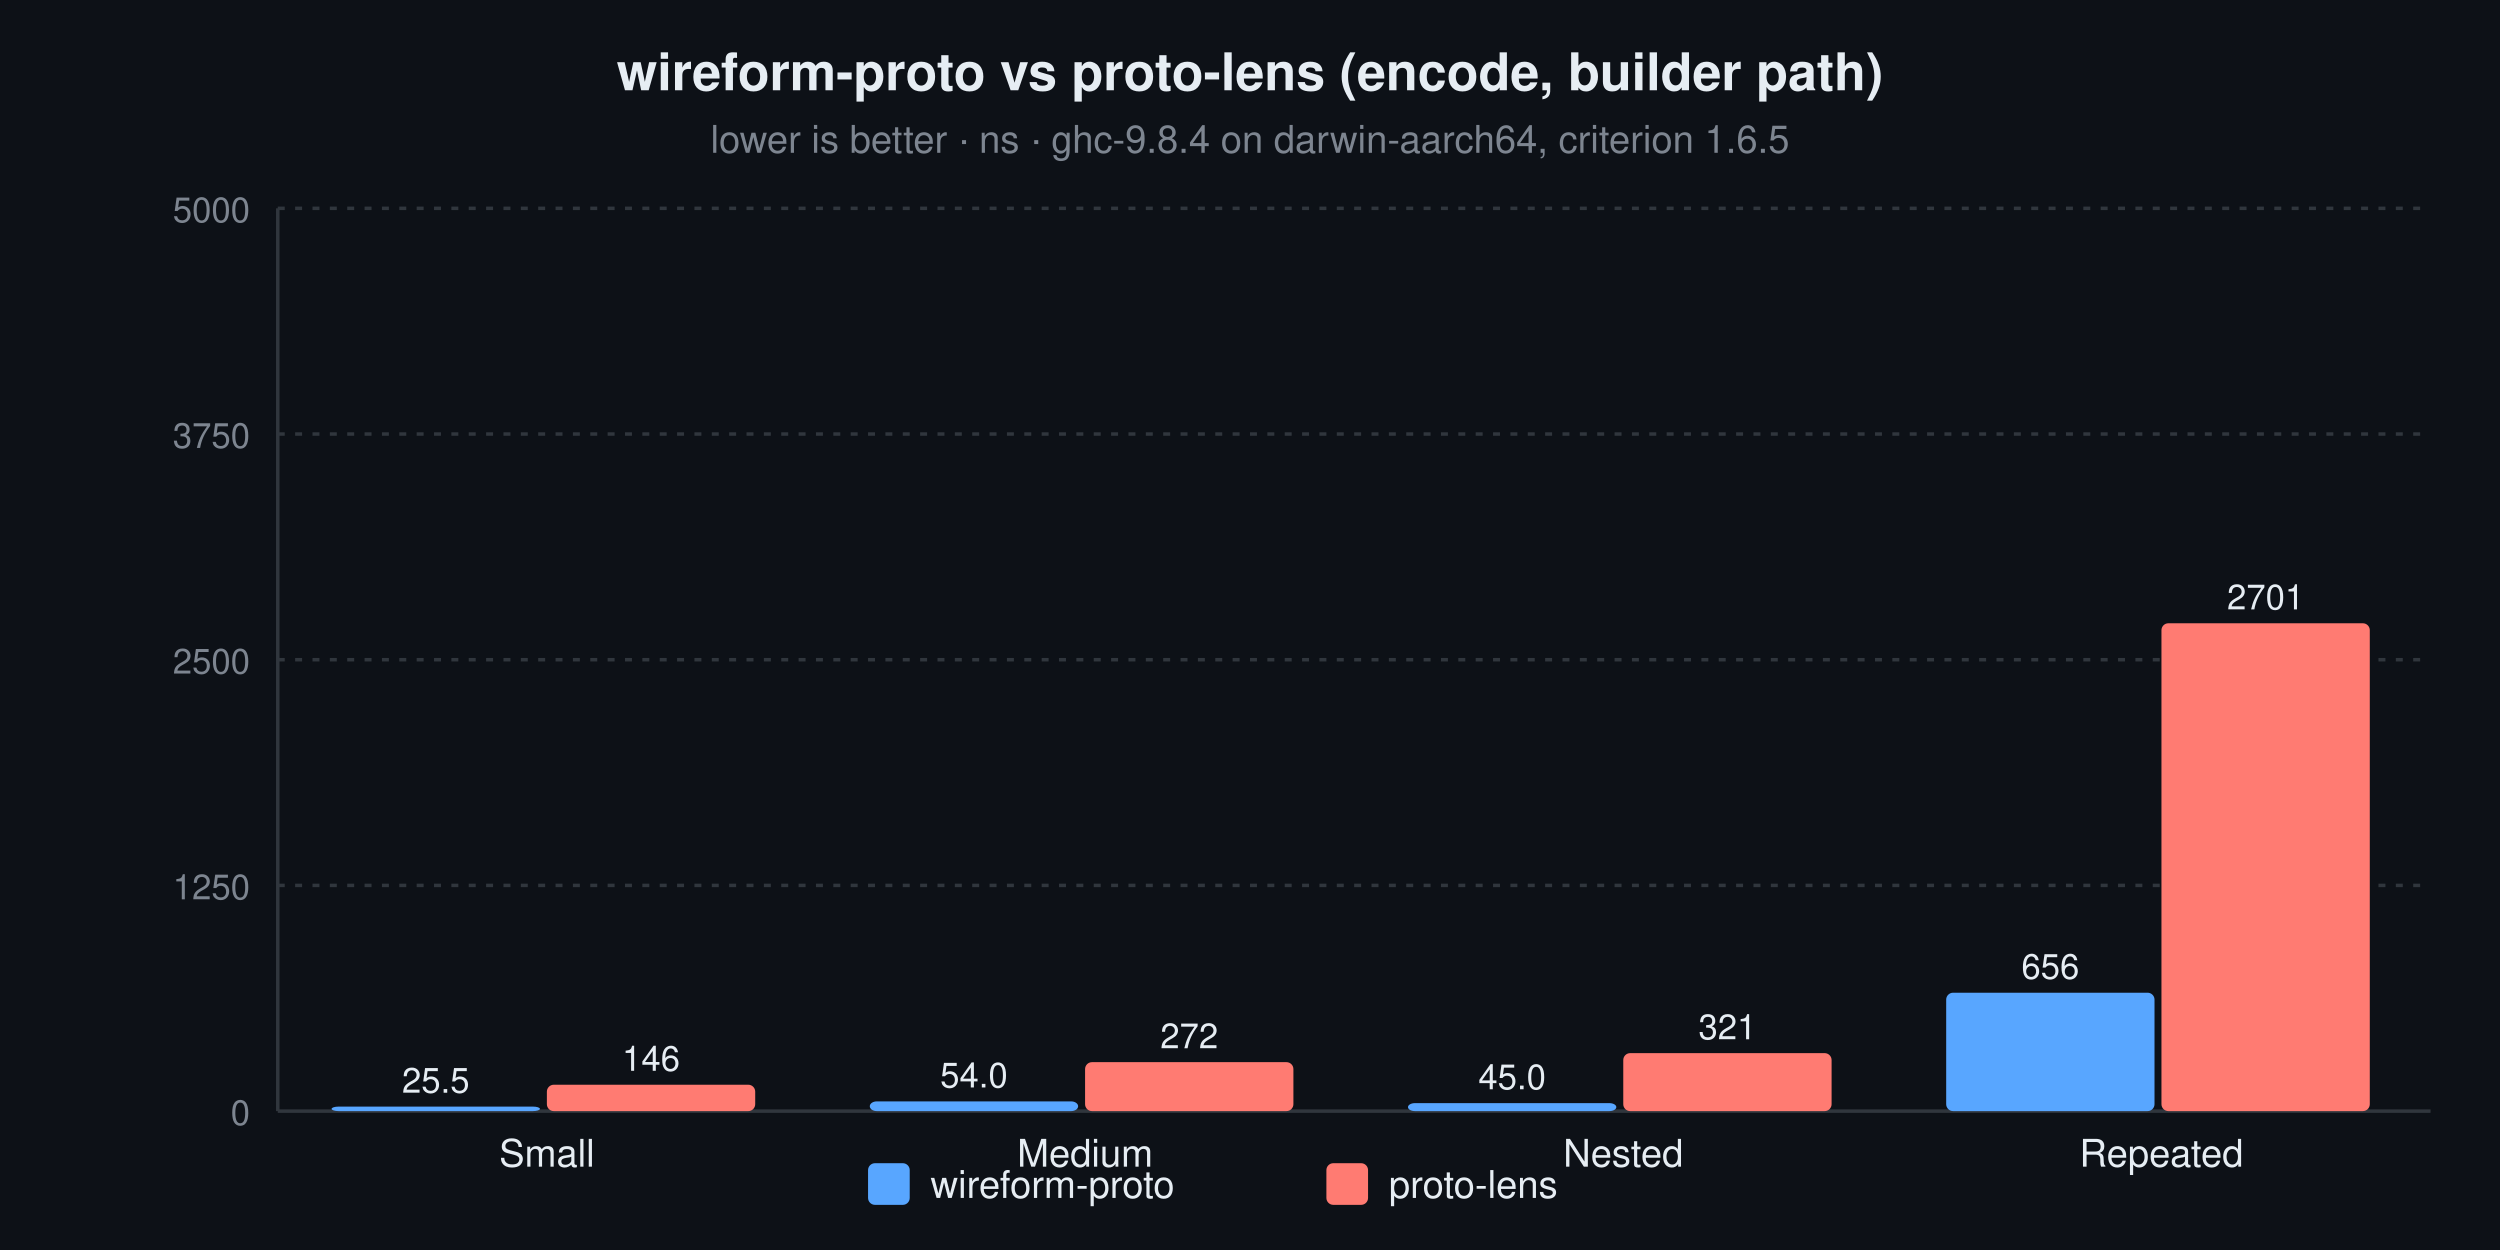
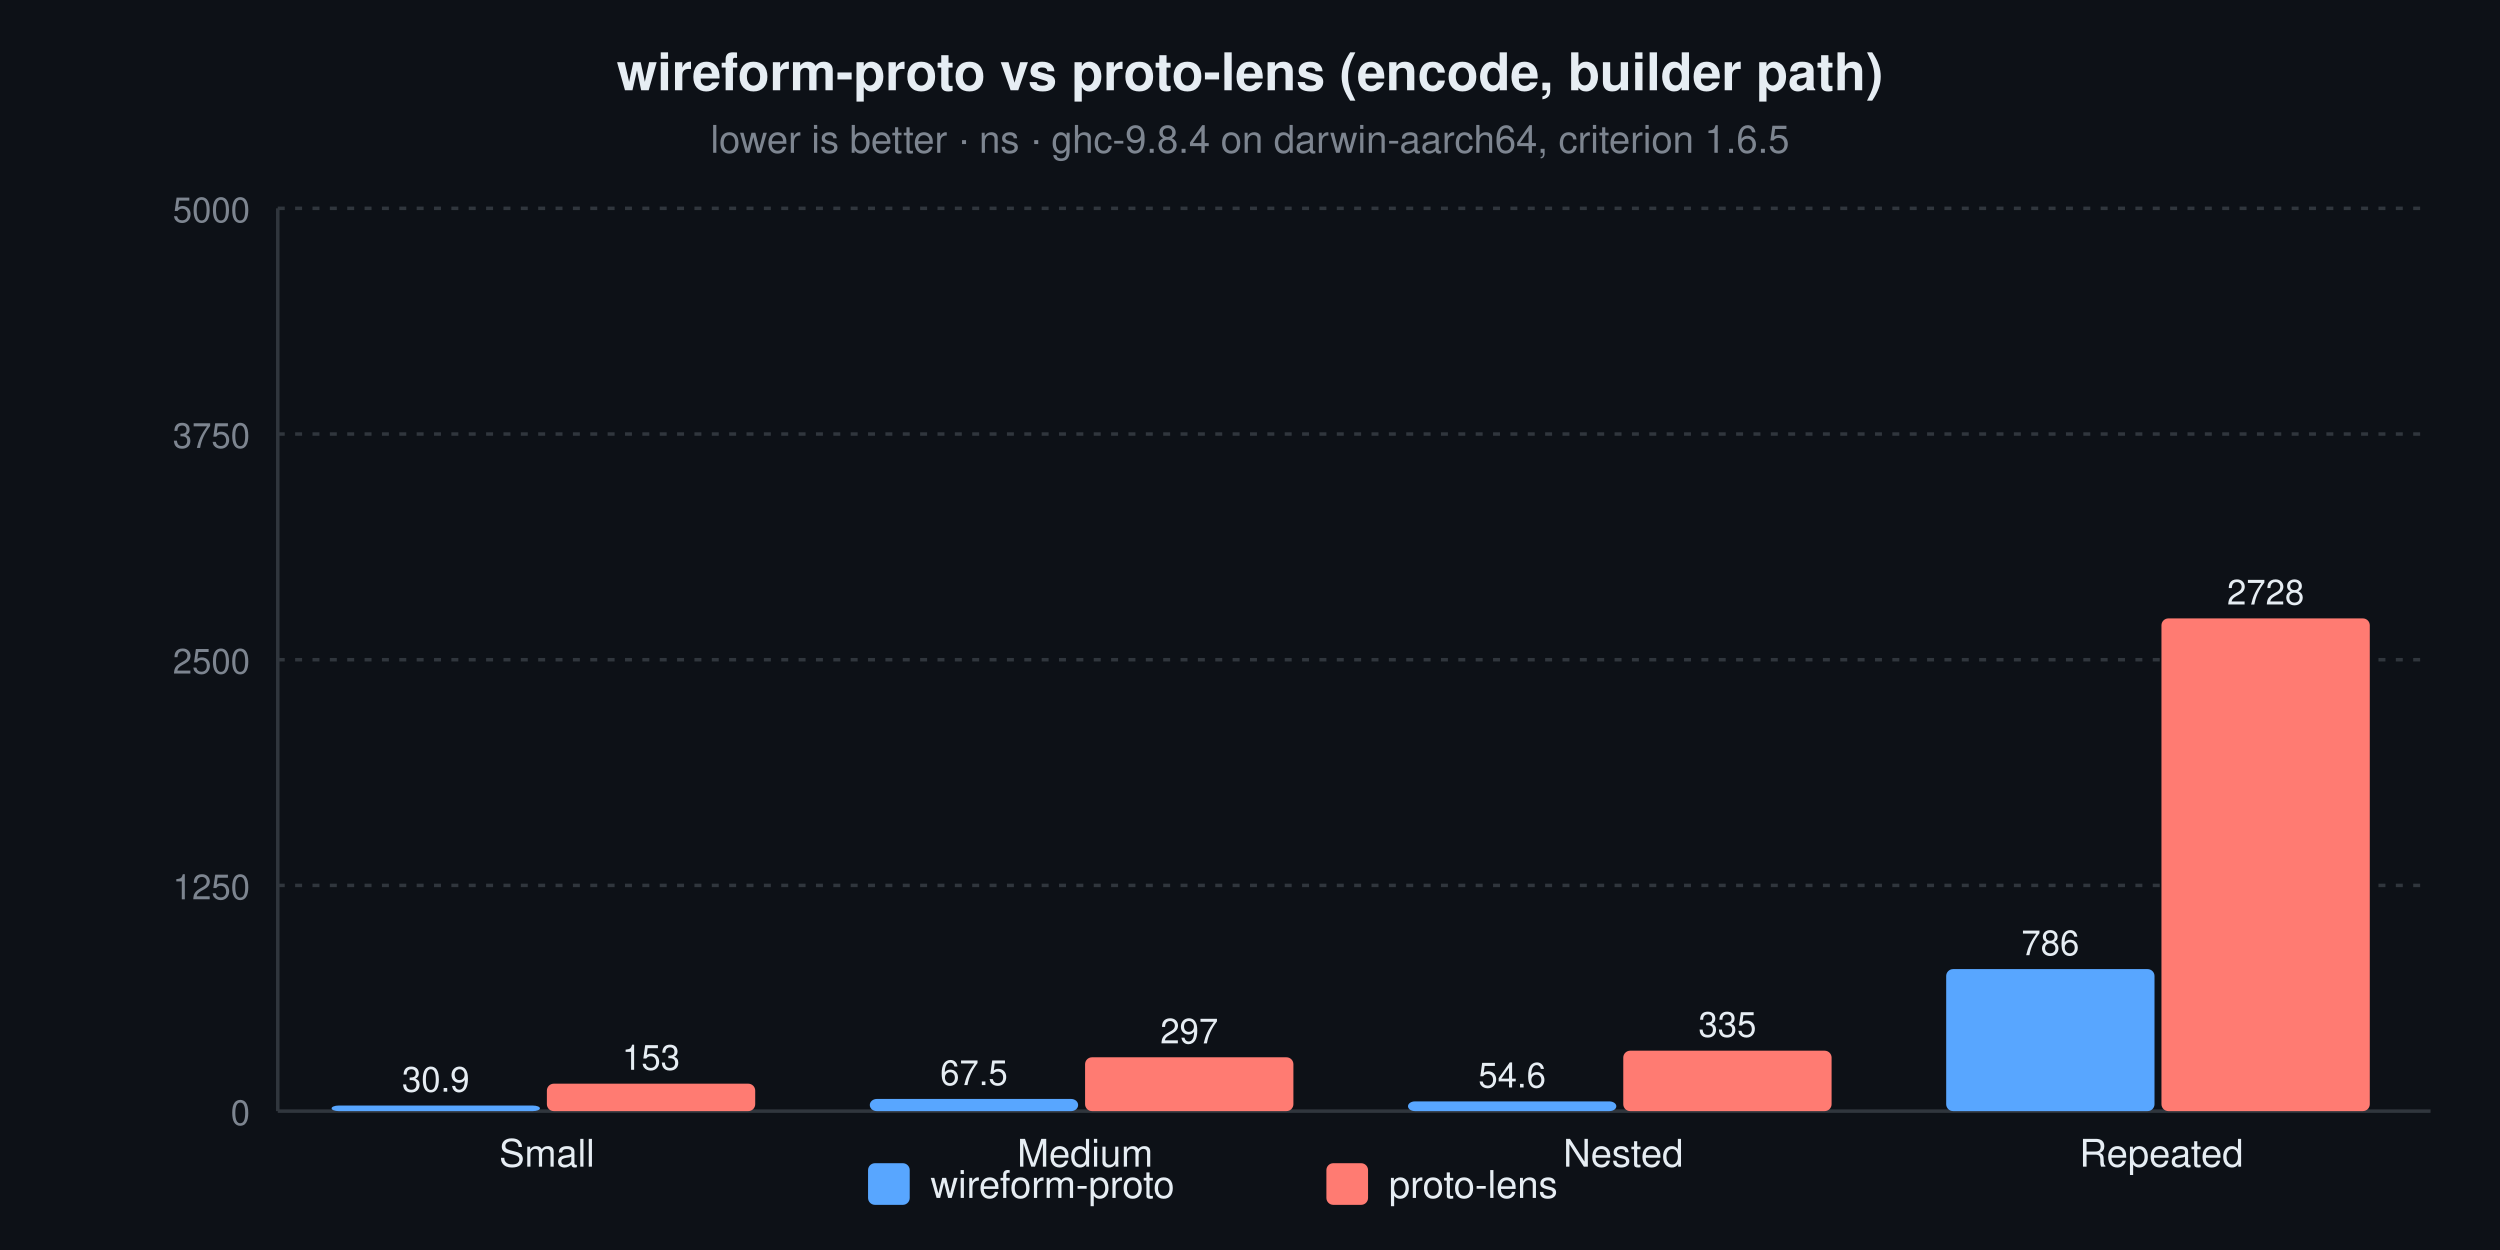
<svg xmlns="http://www.w3.org/2000/svg" viewBox="0 0 720 360" width="720" height="360" font-family="ui-sans-serif, system-ui, -apple-system, BlinkMacSystemFont, &quot;Segoe UI&quot;, Helvetica, Arial, sans-serif" font-size="12">
  <rect x="0" y="0" width="720" height="360" fill="#0d1117" />
  <text x="360" y="26" text-anchor="middle" font-size="15" font-weight="600" fill="#e6edf3">wireform-proto vs proto-lens (encode, builder path)</text>
  <text x="360" y="44" text-anchor="middle" font-size="11" fill="#7d8590">lower is better · ns · ghc-9.8.4 on darwin-aarch64, criterion 1.6.5</text>
  <g stroke="#30363d" stroke-width="1">
    <line x1="80" y1="320" x2="700" y2="320" />
    <line x1="80" y1="60" x2="80" y2="320" />
  </g>
  <g>
    <g />
    <text x="72" y="324" text-anchor="end" font-size="10" fill="#7d8590">0</text>
    <line x1="80" y1="255" x2="700" y2="255" stroke="#30363d" stroke-width="1" stroke-dasharray="2 3" />
    <text x="72" y="259" text-anchor="end" font-size="10" fill="#7d8590">1250</text>
    <line x1="80" y1="190" x2="700" y2="190" stroke="#30363d" stroke-width="1" stroke-dasharray="2 3" />
    <text x="72" y="194" text-anchor="end" font-size="10" fill="#7d8590">2500</text>
    <line x1="80" y1="125" x2="700" y2="125" stroke="#30363d" stroke-width="1" stroke-dasharray="2 3" />
    <text x="72" y="129" text-anchor="end" font-size="10" fill="#7d8590">3750</text>
    <line x1="80" y1="60" x2="700" y2="60" stroke="#30363d" stroke-width="1" stroke-dasharray="2 3" />
    <text x="72" y="64" text-anchor="end" font-size="10" fill="#7d8590">5000</text>
  </g>
  <g>
-     <rect x="95.5" y="318.7" width="60" height="1.3" rx="2" fill="#58a6ff" />
-     <rect x="157.5" y="312.4" width="60" height="7.6" rx="2" fill="#ff7b72" />
-     <rect x="250.5" y="317.2" width="60" height="2.8" rx="2" fill="#58a6ff" />
-     <rect x="312.5" y="305.9" width="60" height="14.1" rx="2" fill="#ff7b72" />
-     <rect x="405.5" y="317.7" width="60" height="2.3" rx="2" fill="#58a6ff" />
-     <rect x="467.5" y="303.3" width="60" height="16.7" rx="2" fill="#ff7b72" />
-     <rect x="560.5" y="285.9" width="60" height="34.1" rx="2" fill="#58a6ff" />
-     <rect x="622.5" y="179.5" width="60" height="140.5" rx="2" fill="#ff7b72" />
+     <rect x="95.5" y="318.4" width="60" height="1.6" rx="2" fill="#58a6ff" />
+     <rect x="157.5" y="312.1" width="60" height="7.9" rx="2" fill="#ff7b72" />
+     <rect x="250.5" y="316.5" width="60" height="3.5" rx="2" fill="#58a6ff" />
+     <rect x="312.5" y="304.5" width="60" height="15.5" rx="2" fill="#ff7b72" />
+     <rect x="405.5" y="317.2" width="60" height="2.8" rx="2" fill="#58a6ff" />
+     <rect x="467.5" y="302.6" width="60" height="17.4" rx="2" fill="#ff7b72" />
+     <rect x="560.5" y="279.1" width="60" height="40.9" rx="2" fill="#58a6ff" />
+     <rect x="622.5" y="178.1" width="60" height="141.9" rx="2" fill="#ff7b72" />
  </g>
  <g>
-     <text x="125.5" y="314.7" text-anchor="middle" font-size="10" fill="#e6edf3">25.5</text>
-     <text x="187.5" y="308.4" text-anchor="middle" font-size="10" fill="#e6edf3">146</text>
-     <text x="280.5" y="313.2" text-anchor="middle" font-size="10" fill="#e6edf3">54.0</text>
-     <text x="342.5" y="301.9" text-anchor="middle" font-size="10" fill="#e6edf3">272</text>
-     <text x="435.5" y="313.7" text-anchor="middle" font-size="10" fill="#e6edf3">45.0</text>
-     <text x="497.5" y="299.3" text-anchor="middle" font-size="10" fill="#e6edf3">321</text>
-     <text x="590.5" y="281.9" text-anchor="middle" font-size="10" fill="#e6edf3">656</text>
-     <text x="652.5" y="175.5" text-anchor="middle" font-size="10" fill="#e6edf3">2701</text>
+     <text x="125.5" y="314.4" text-anchor="middle" font-size="10" fill="#e6edf3">30.9</text>
+     <text x="187.5" y="308.1" text-anchor="middle" font-size="10" fill="#e6edf3">153</text>
+     <text x="280.5" y="312.5" text-anchor="middle" font-size="10" fill="#e6edf3">67.5</text>
+     <text x="342.5" y="300.5" text-anchor="middle" font-size="10" fill="#e6edf3">297</text>
+     <text x="435.5" y="313.2" text-anchor="middle" font-size="10" fill="#e6edf3">54.6</text>
+     <text x="497.5" y="298.6" text-anchor="middle" font-size="10" fill="#e6edf3">335</text>
+     <text x="590.5" y="275.1" text-anchor="middle" font-size="10" fill="#e6edf3">786</text>
+     <text x="652.5" y="174.1" text-anchor="middle" font-size="10" fill="#e6edf3">2728</text>
  </g>
  <g>
    <text x="157.5" y="336" text-anchor="middle" font-size="11" fill="#e6edf3">Small</text>
    <text x="312.5" y="336" text-anchor="middle" font-size="11" fill="#e6edf3">Medium</text>
    <text x="467.5" y="336" text-anchor="middle" font-size="11" fill="#e6edf3">Nested</text>
    <text x="622.5" y="336" text-anchor="middle" font-size="11" fill="#e6edf3">Repeated</text>
  </g>
  <g>
    <g transform="translate(250, 344)">
      <rect x="0" y="-9" width="12" height="12" rx="2" fill="#58a6ff" />
      <text x="18" y="1" font-size="11" fill="#e6edf3">wireform-proto</text>
    </g>
    <g transform="translate(382, 344)">
      <rect x="0" y="-9" width="12" height="12" rx="2" fill="#ff7b72" />
      <text x="18" y="1" font-size="11" fill="#e6edf3">proto-lens</text>
    </g>
  </g>
</svg>
